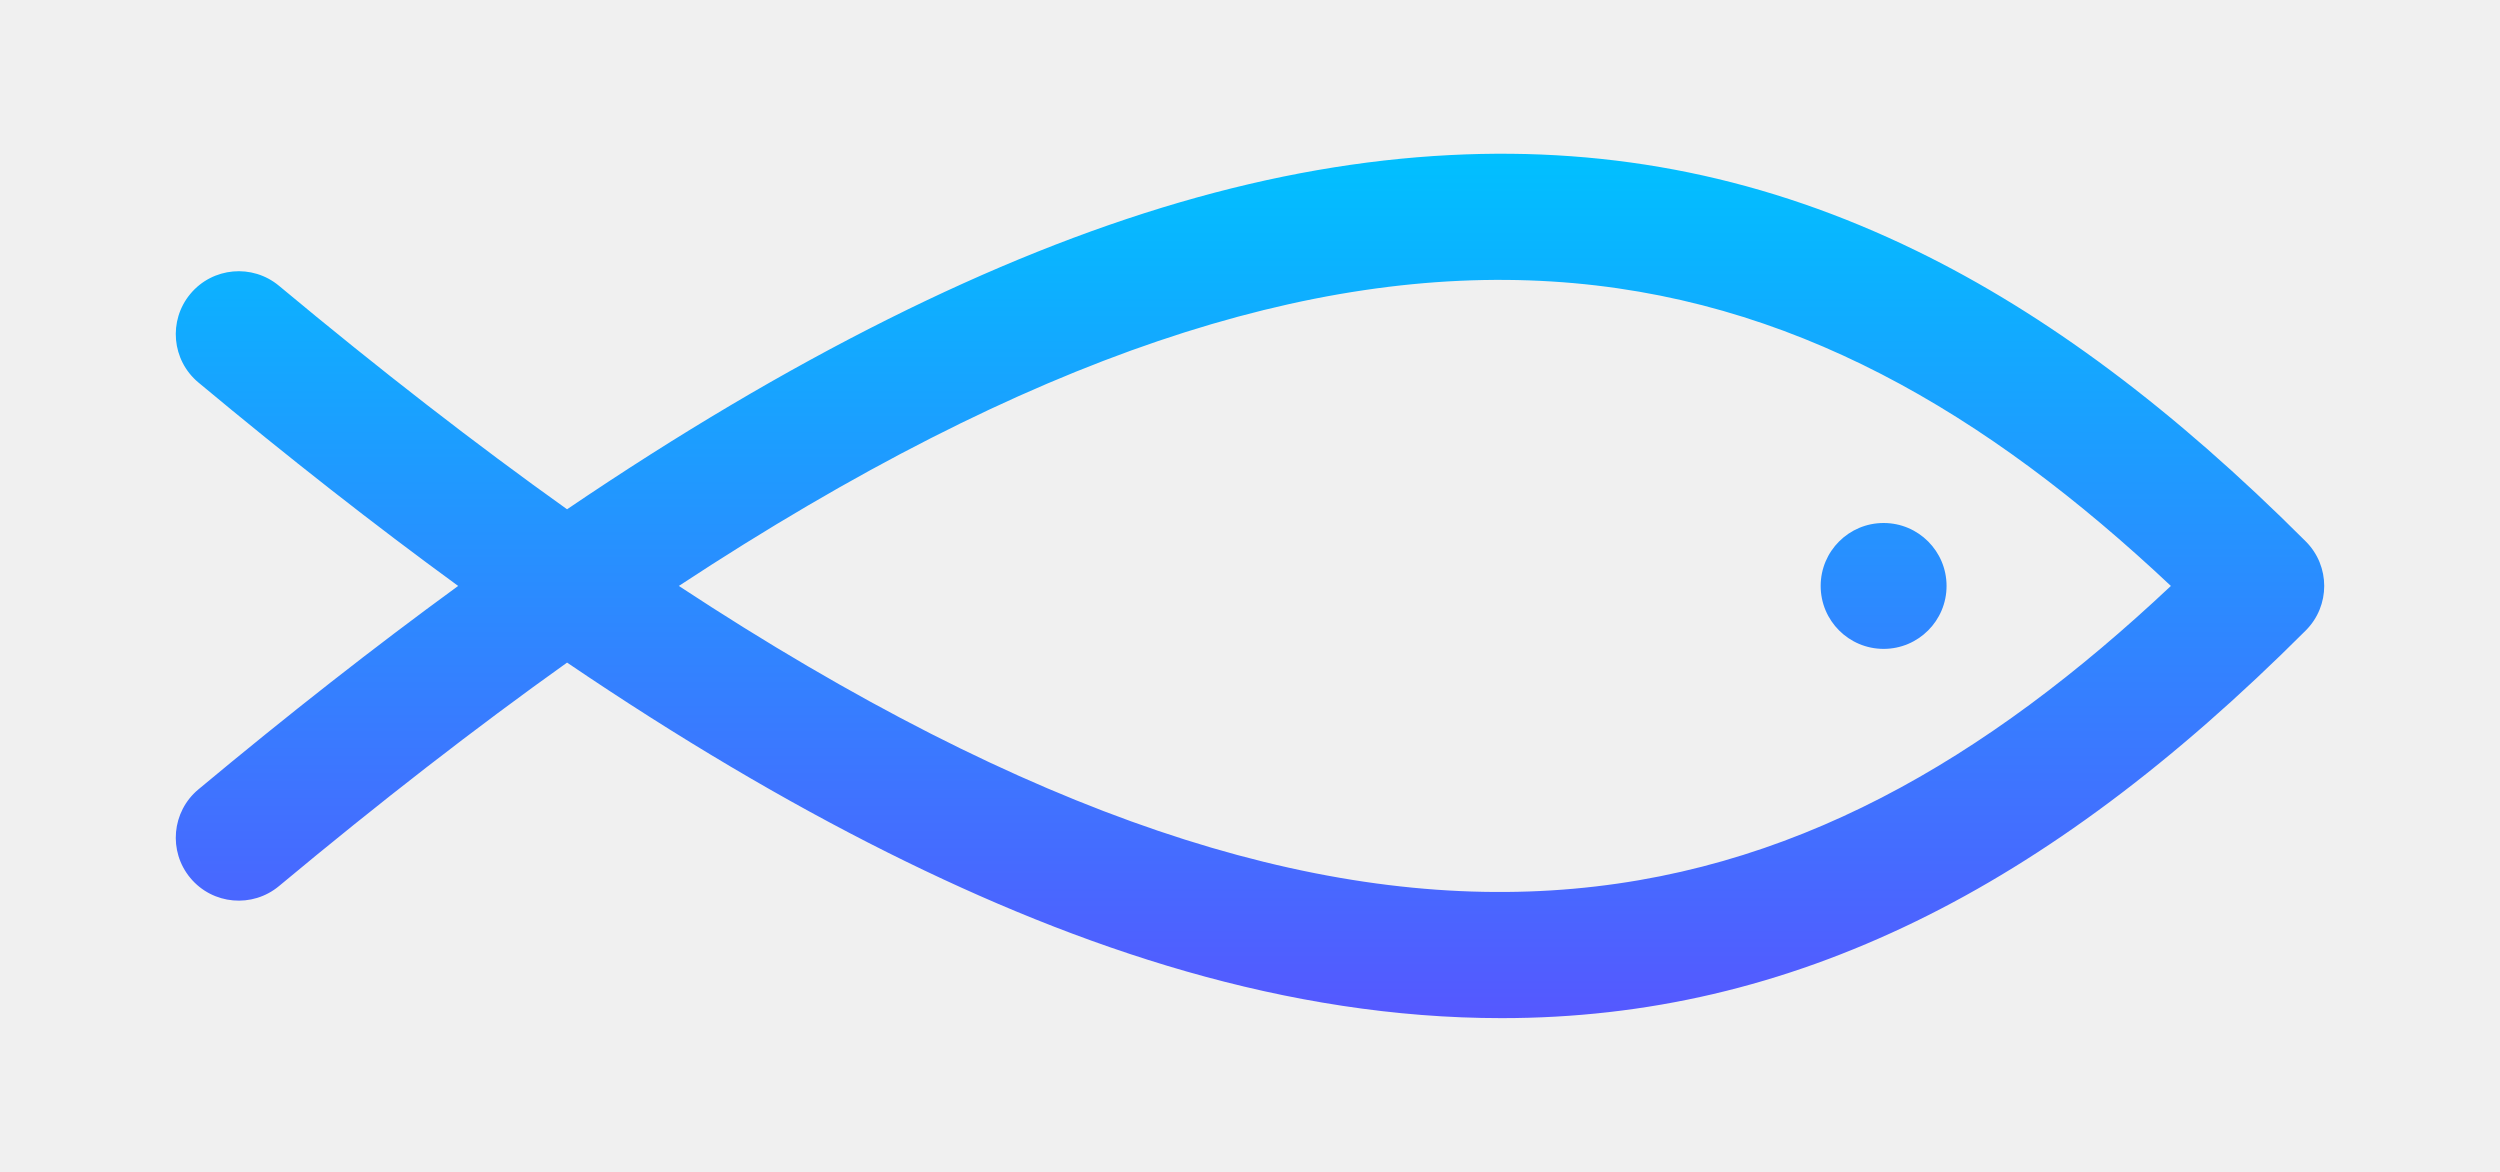
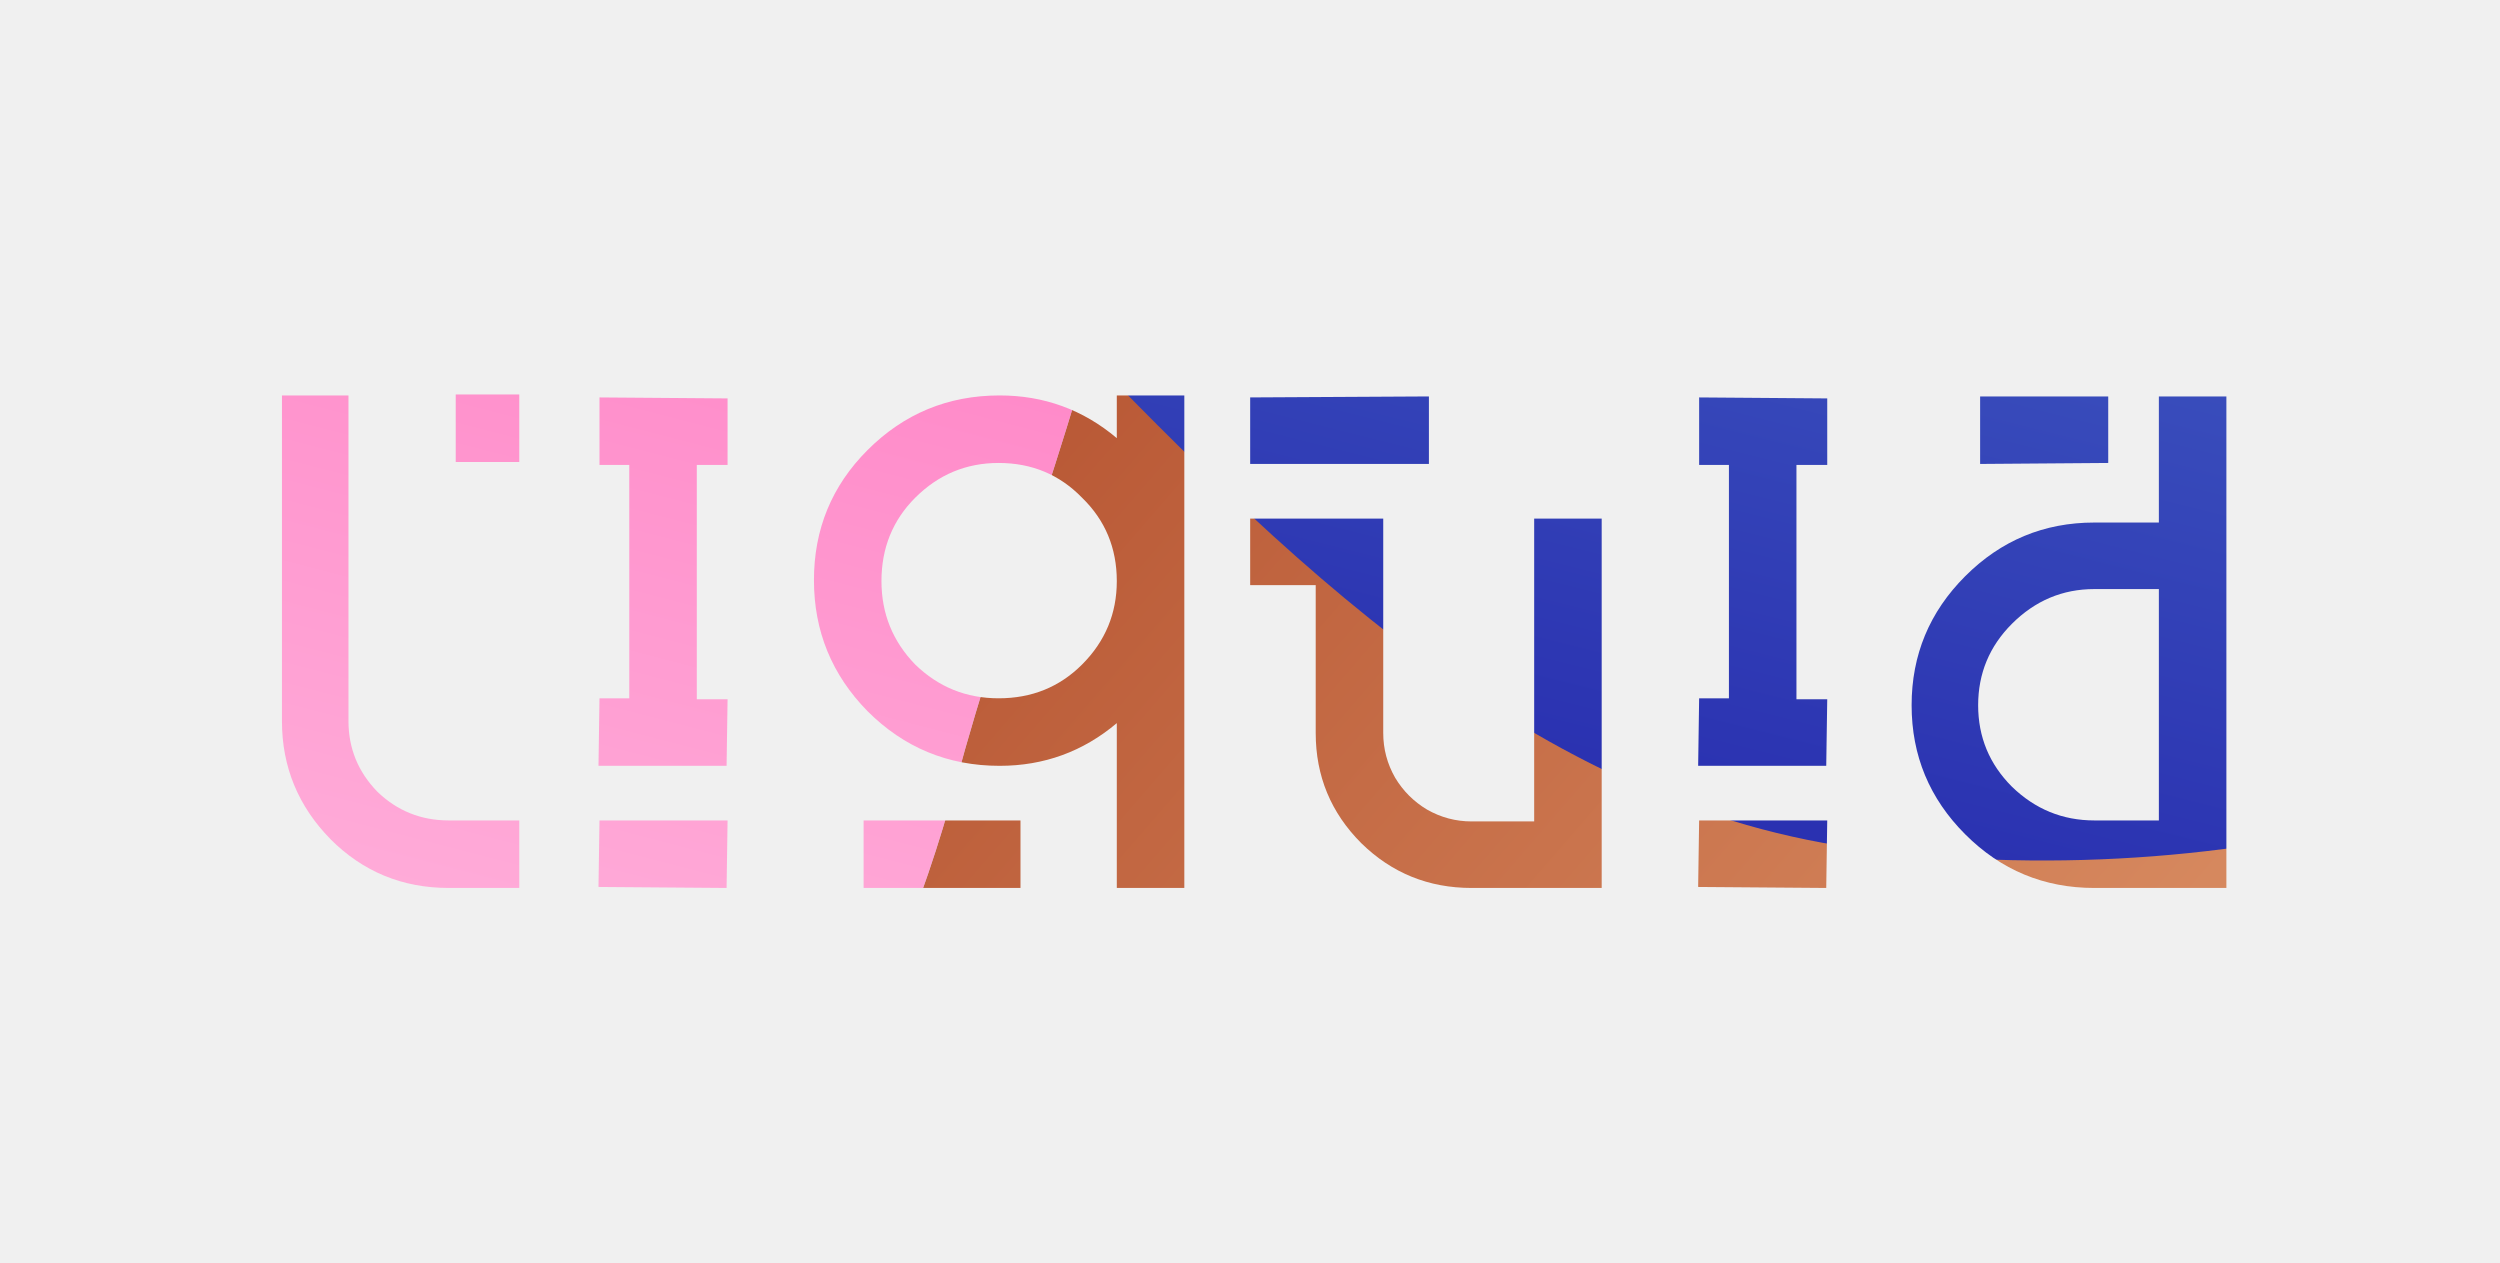
- <svg xmlns="http://www.w3.org/2000/svg" xmlns:xlink="http://www.w3.org/1999/xlink" id="svg63" viewBox="0 0 64 30" version="1.1" height="60" width="128">
-   <defs id="defs39">
-     <style id="style14" type="text/css" />
-     <style id="style16" type="text/css" />
-     <linearGradient xlink:href="#SVGID_1_" id="linearGradient857" gradientUnits="userSpaceOnUse" x1="256" y1="358.999" x2="256" y2="153.002" />
-     <linearGradient id="SVGID_1_" gradientUnits="userSpaceOnUse" x1="256" x2="256" y1="358.999" y2="153.002">
-       <stop offset="0" stop-color="#5558ff" id="stop2" />
-       <stop offset="1" stop-color="#00c0ff" id="stop4" />
+ <svg xmlns="http://www.w3.org/2000/svg" width="200" height="101" viewBox="0 0 200 101" fill="none">
+   <mask id="mask0_1301_343" style="mask-type:alpha" maskUnits="userSpaceOnUse" x="22" y="31" width="157" height="41">
+     <path d="M41.542 36.958H36.458V31.556H41.542V36.958ZM27.878 57.691C27.878 59.862 28.646 61.742 30.182 63.331C31.771 64.867 33.677 65.635 35.901 65.635H41.542V71.037H35.901C32.194 71.037 29.043 69.739 26.448 67.144C23.853 64.496 22.556 61.345 22.556 57.691V31.635H27.878V57.691Z" fill="white" />
+     <path d="M58.206 37.196H55.744V55.943H58.206L58.127 61.266H47.879L47.959 55.864H50.342V37.196H47.959V31.794L58.206 31.873V37.196ZM58.206 65.635L58.127 71.037L47.879 70.957L47.959 65.635H58.206Z" fill="white" />
+     <path d="M81.639 71.037H69.088V65.635H81.639V71.037ZM89.344 31.635H94.746V71.037H89.344V57.85C86.644 60.127 83.519 61.266 79.971 61.266C75.84 61.266 72.318 59.809 69.405 56.897C66.546 53.984 65.116 50.489 65.116 46.411C65.116 42.333 66.546 38.864 69.405 36.004C72.318 33.092 75.84 31.635 79.971 31.635C83.519 31.635 86.644 32.774 89.344 35.051V31.635ZM73.218 53.163C75.072 54.964 77.296 55.864 79.891 55.864C82.539 55.864 84.763 54.964 86.564 53.163C88.418 51.309 89.344 49.085 89.344 46.49C89.344 43.842 88.418 41.618 86.564 39.817C84.763 37.964 82.539 37.037 79.891 37.037C77.296 37.037 75.072 37.964 73.218 39.817C71.418 41.618 70.517 43.842 70.517 46.49C70.517 49.085 71.418 51.309 73.218 53.163Z" fill="white" />
+     <path d="M114.313 37.116H100.014V31.794L114.313 31.715V37.116ZM122.734 41.486H128.135V71.037H117.729C114.287 71.037 111.347 69.845 108.911 67.462C106.475 65.026 105.257 62.087 105.257 58.644V46.808H100.014V41.486H110.659V58.644C110.659 59.915 110.977 61.107 111.612 62.219C112.248 63.278 113.095 64.126 114.154 64.761C115.266 65.397 116.458 65.714 117.729 65.714H122.734V41.486Z" fill="white" />
+     <path d="M146.179 37.196H143.716V55.943H146.179L146.099 61.266H135.852L135.931 55.864H138.314V37.196H135.931V31.794L146.179 31.873V37.196ZM146.179 65.635L146.099 71.037L135.852 70.957L135.931 65.635H146.179Z" fill="white" />
+     <path d="M178.111 71.037H167.546C163.521 71.037 160.079 69.607 157.219 66.747C154.359 63.887 152.929 60.445 152.929 56.42C152.929 52.395 154.359 48.953 157.219 46.093C160.079 43.233 163.521 41.803 167.546 41.803H172.709V31.715H178.111V71.037ZM167.546 65.635H172.709V47.126H167.546C165.004 47.126 162.806 48.053 160.952 49.906C159.152 51.707 158.252 53.878 158.252 56.42C158.252 58.962 159.152 61.133 160.952 62.934C162.806 64.735 165.004 65.635 167.546 65.635ZM168.658 37.037L158.41 37.116V31.715H168.658V37.037Z" fill="white" />
+   </mask>
+   <g mask="url(#mask0_1301_343)">
+     <rect x="-153" y="-202" width="506.667" height="506.667" fill="black" />
+     <path fill-rule="evenodd" clip-rule="evenodd" d="M117.884 -50.852C148.055 -49.487 160.104 -11.557 175.918 14.173C186.922 32.077 189.619 51.558 193.518 72.208C199.021 101.347 220.921 133.683 202.941 157.265C184.825 181.026 146.861 178.696 117.884 171.411C94.302 165.482 84.128 140.351 67.002 123.089C50.007 105.959 22.111 96.192 19.459 72.208C16.698 47.243 38.662 28.289 54.35 8.674C73.194 -14.886 87.746 -52.216 117.884 -50.852Z" fill="url(#paint0_linear_1301_343)" />
+     <path fill-rule="evenodd" clip-rule="evenodd" d="M149.576 -163.935C180.904 -173.162 213.738 -151.477 236.877 -128.43C260.06 -105.338 273.453 -73.847 272.871 -41.13C272.297 -8.959 257.914 21.788 233.82 43.114C211.027 63.288 179.792 71.679 149.576 67.998C122.461 64.696 102.583 44.487 83.626 24.82C65.172 5.674 40.143 -14.88 44.392 -41.13C48.529 -66.688 85.159 -69.041 102.002 -88.705C122.066 -112.131 119.989 -155.221 149.576 -163.935Z" fill="url(#paint1_linear_1301_343)" />
+     <path fill-rule="evenodd" clip-rule="evenodd" d="M-3.819 -43.744C25.919 -52.651 65.073 -49.715 83.77 -24.933C102.113 -0.62 84.338 33.236 76.456 62.656C71.197 82.287 61.105 98.837 46.756 113.231C32.376 127.656 16.013 138.539 -3.819 143.181C-31.314 149.616 -62.317 160.542 -85.303 144.14C-109.932 126.566 -124.456 91.892 -116.67 62.656C-109.46 35.581 -71.417 34.664 -51.031 15.444C-31.942 -2.554 -28.951 -36.216 -3.819 -43.744Z" fill="#C4C4C4" />
+     <path fill-rule="evenodd" clip-rule="evenodd" d="M-3.819 -43.744C25.919 -52.651 65.073 -49.715 83.77 -24.933C102.113 -0.62 84.338 33.236 76.456 62.656C71.197 82.287 61.105 98.837 46.756 113.231C32.376 127.656 16.013 138.539 -3.819 143.181C-31.314 149.616 -62.317 160.542 -85.303 144.14C-109.932 126.566 -124.456 91.892 -116.67 62.656C-109.46 35.581 -71.417 34.664 -51.031 15.444C-31.942 -2.554 -28.951 -36.216 -3.819 -43.744Z" fill="url(#paint2_linear_1301_343)" />
+   </g>
+   <defs>
+     <linearGradient id="paint0_linear_1301_343" x1="209.939" y1="136.54" x2="64.406" y2="10.479" gradientUnits="userSpaceOnUse">
+       <stop stop-color="#EBAA7B" />
+       <stop offset="1" stop-color="#B04A29" />
+     </linearGradient>
+     <linearGradient id="paint1_linear_1301_343" x1="165.579" y1="-166.111" x2="108.687" y2="60.627" gradientUnits="userSpaceOnUse">
+       <stop stop-color="#7BC9EB" />
+       <stop offset="1" stop-color="#292FB0" />
+     </linearGradient>
+     <linearGradient id="paint2_linear_1301_343" x1="3.059" y1="142.902" x2="53.298" y2="-50.39" gradientUnits="userSpaceOnUse">
+       <stop stop-color="#FFDCEF" />
+       <stop offset="1" stop-color="#FF5DB4" />
    </linearGradient>
  </defs>
-   <circle id="circle41" fill="#5e4aa6" r="0" cy="-1241.6" cx="-1248.7" />
-   <circle id="circle43" fill-rule="evenodd" fill="#5e4aa6" r="0" cy="23.855" cx="-149.15" />
-   <g id="g13" transform="matrix(0.1074215,0,0,0.1074215,4.500004,-12.4999)">
-     <g id="g11">
-       <g id="g9">
-         <path d="m 407,271.001 c 8.284,0 15,-6.716 15,-15 0,-8.284 -6.716,-15 -15,-15 -8.284,0 -15,6.716 -15,15 0,8.284 6.716,15 15,15 z m 100.607,-25.607 c -31.568,-31.569 -61.924,-54.228 -92.798,-69.269 -35.594,-17.341 -71.939,-24.803 -111.098,-22.809 -41.725,2.123 -85.538,14.913 -133.944,39.101 -24.547,12.266 -49.936,27.295 -76.519,45.315 -21.74,-15.507 -44.585,-33.206 -68.645,-53.256 -6.364,-5.303 -15.821,-4.444 -21.126,1.921 -5.304,6.364 -4.443,15.822 1.921,21.126 21.418,17.848 42.002,33.97 61.898,48.477 -19.896,14.506 -40.48,30.628 -61.898,48.477 -6.364,5.304 -7.225,14.762 -1.921,21.126 5.321,6.385 14.783,7.208 21.126,1.921 24.06,-20.05 46.905,-37.749 68.646,-53.256 26.583,18.02 51.972,33.049 76.519,45.315 45.789,22.881 95.02,39.416 146.205,39.416 34.534,0 66.986,-7.606 98.837,-23.124 30.874,-15.041 61.229,-37.699 92.798,-69.269 2.929,-2.929 4.394,-6.768 4.394,-10.606 0,-3.838 -1.466,-7.677 -4.395,-10.606 z m -387.721,10.607 c 168.389,-110.761 267.602,-82.731 355.575,0 -87.974,82.73 -187.187,110.761 -355.575,0 z" fill="url(#SVGID_1_)" id="path7" style="fill:url(#linearGradient857)" />
-       </g>
-     </g>
-   </g>
</svg>
